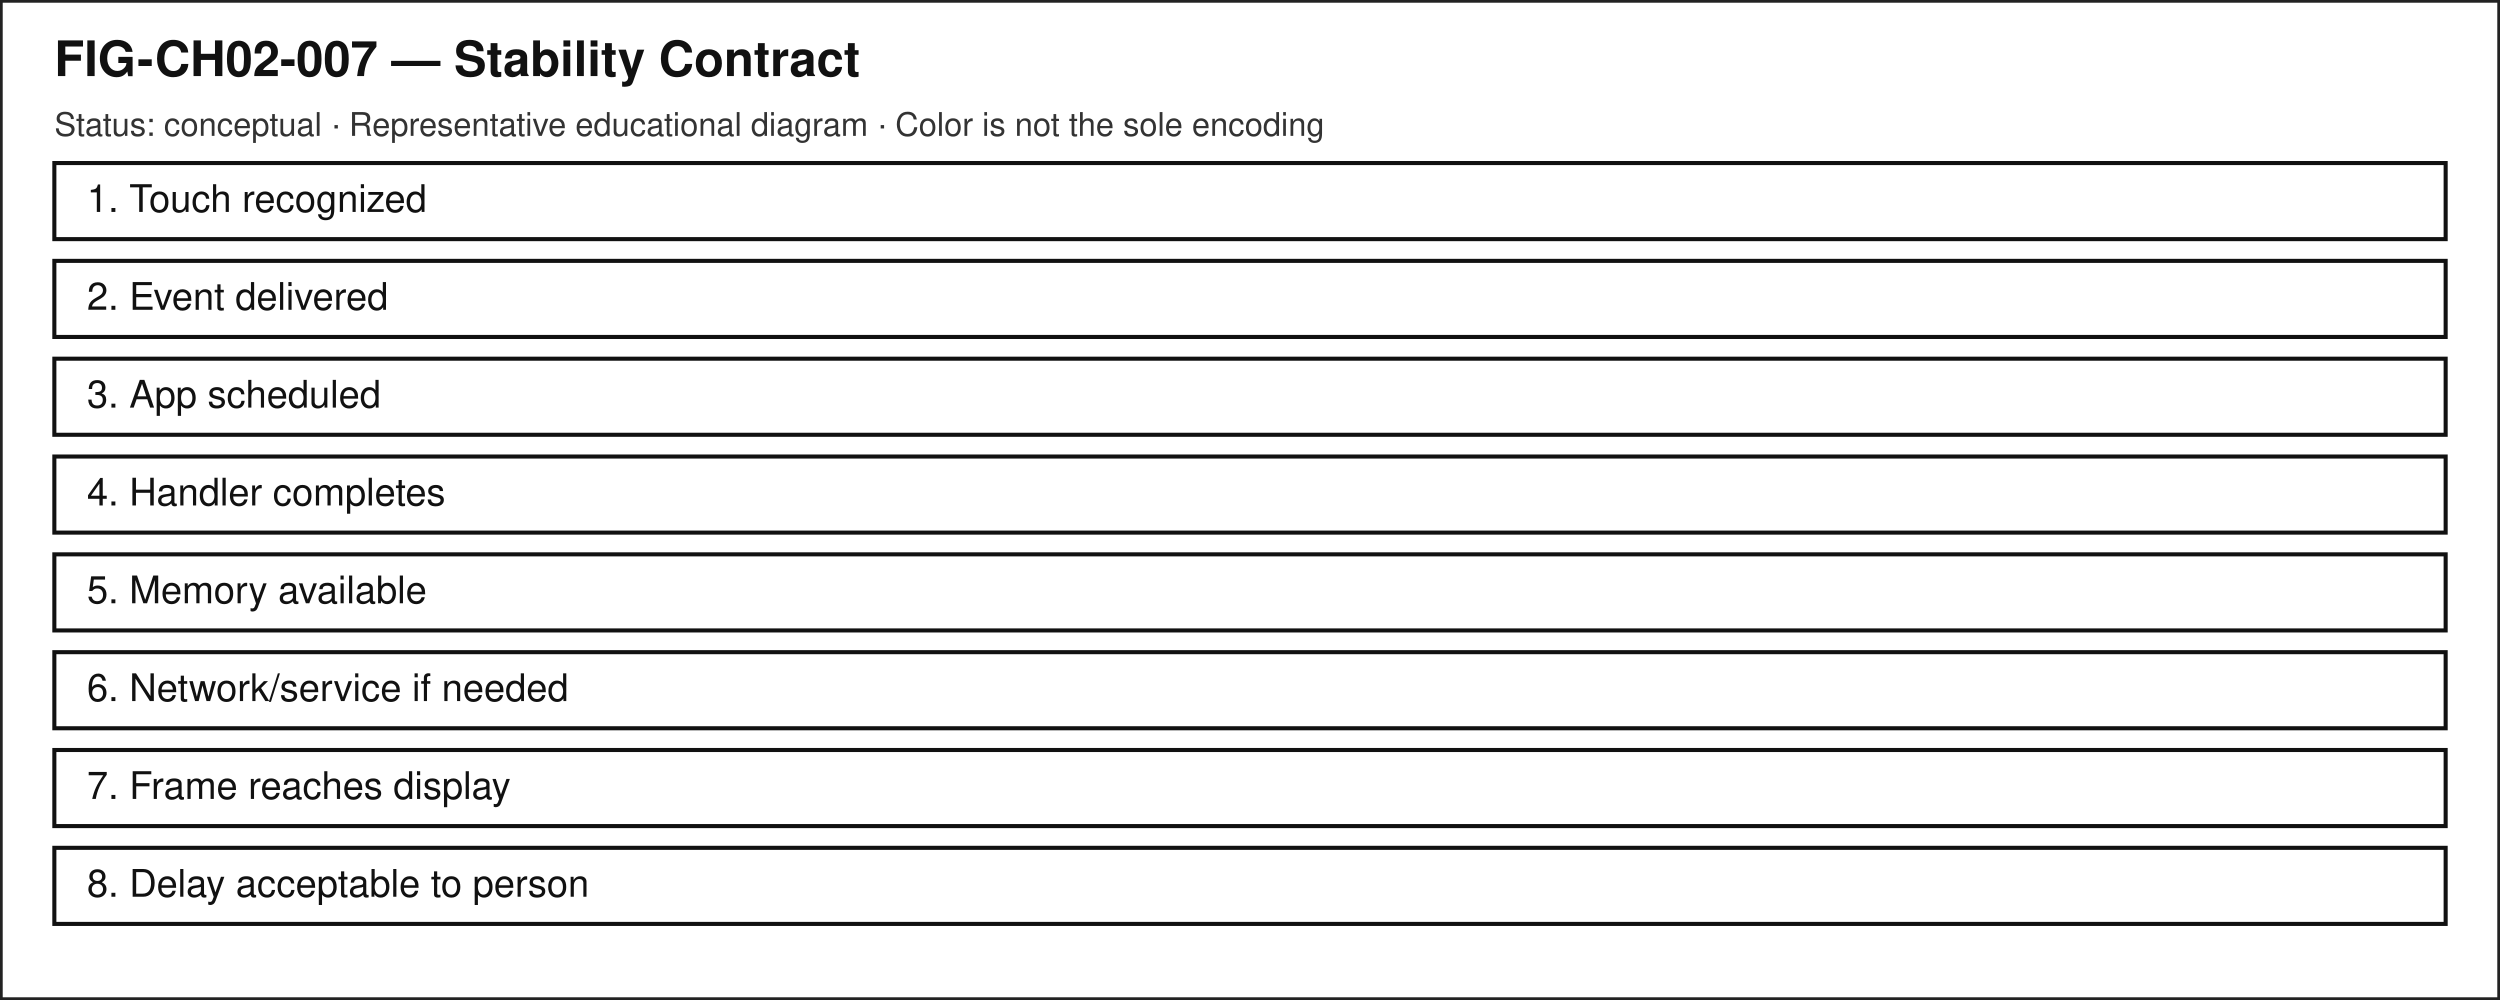
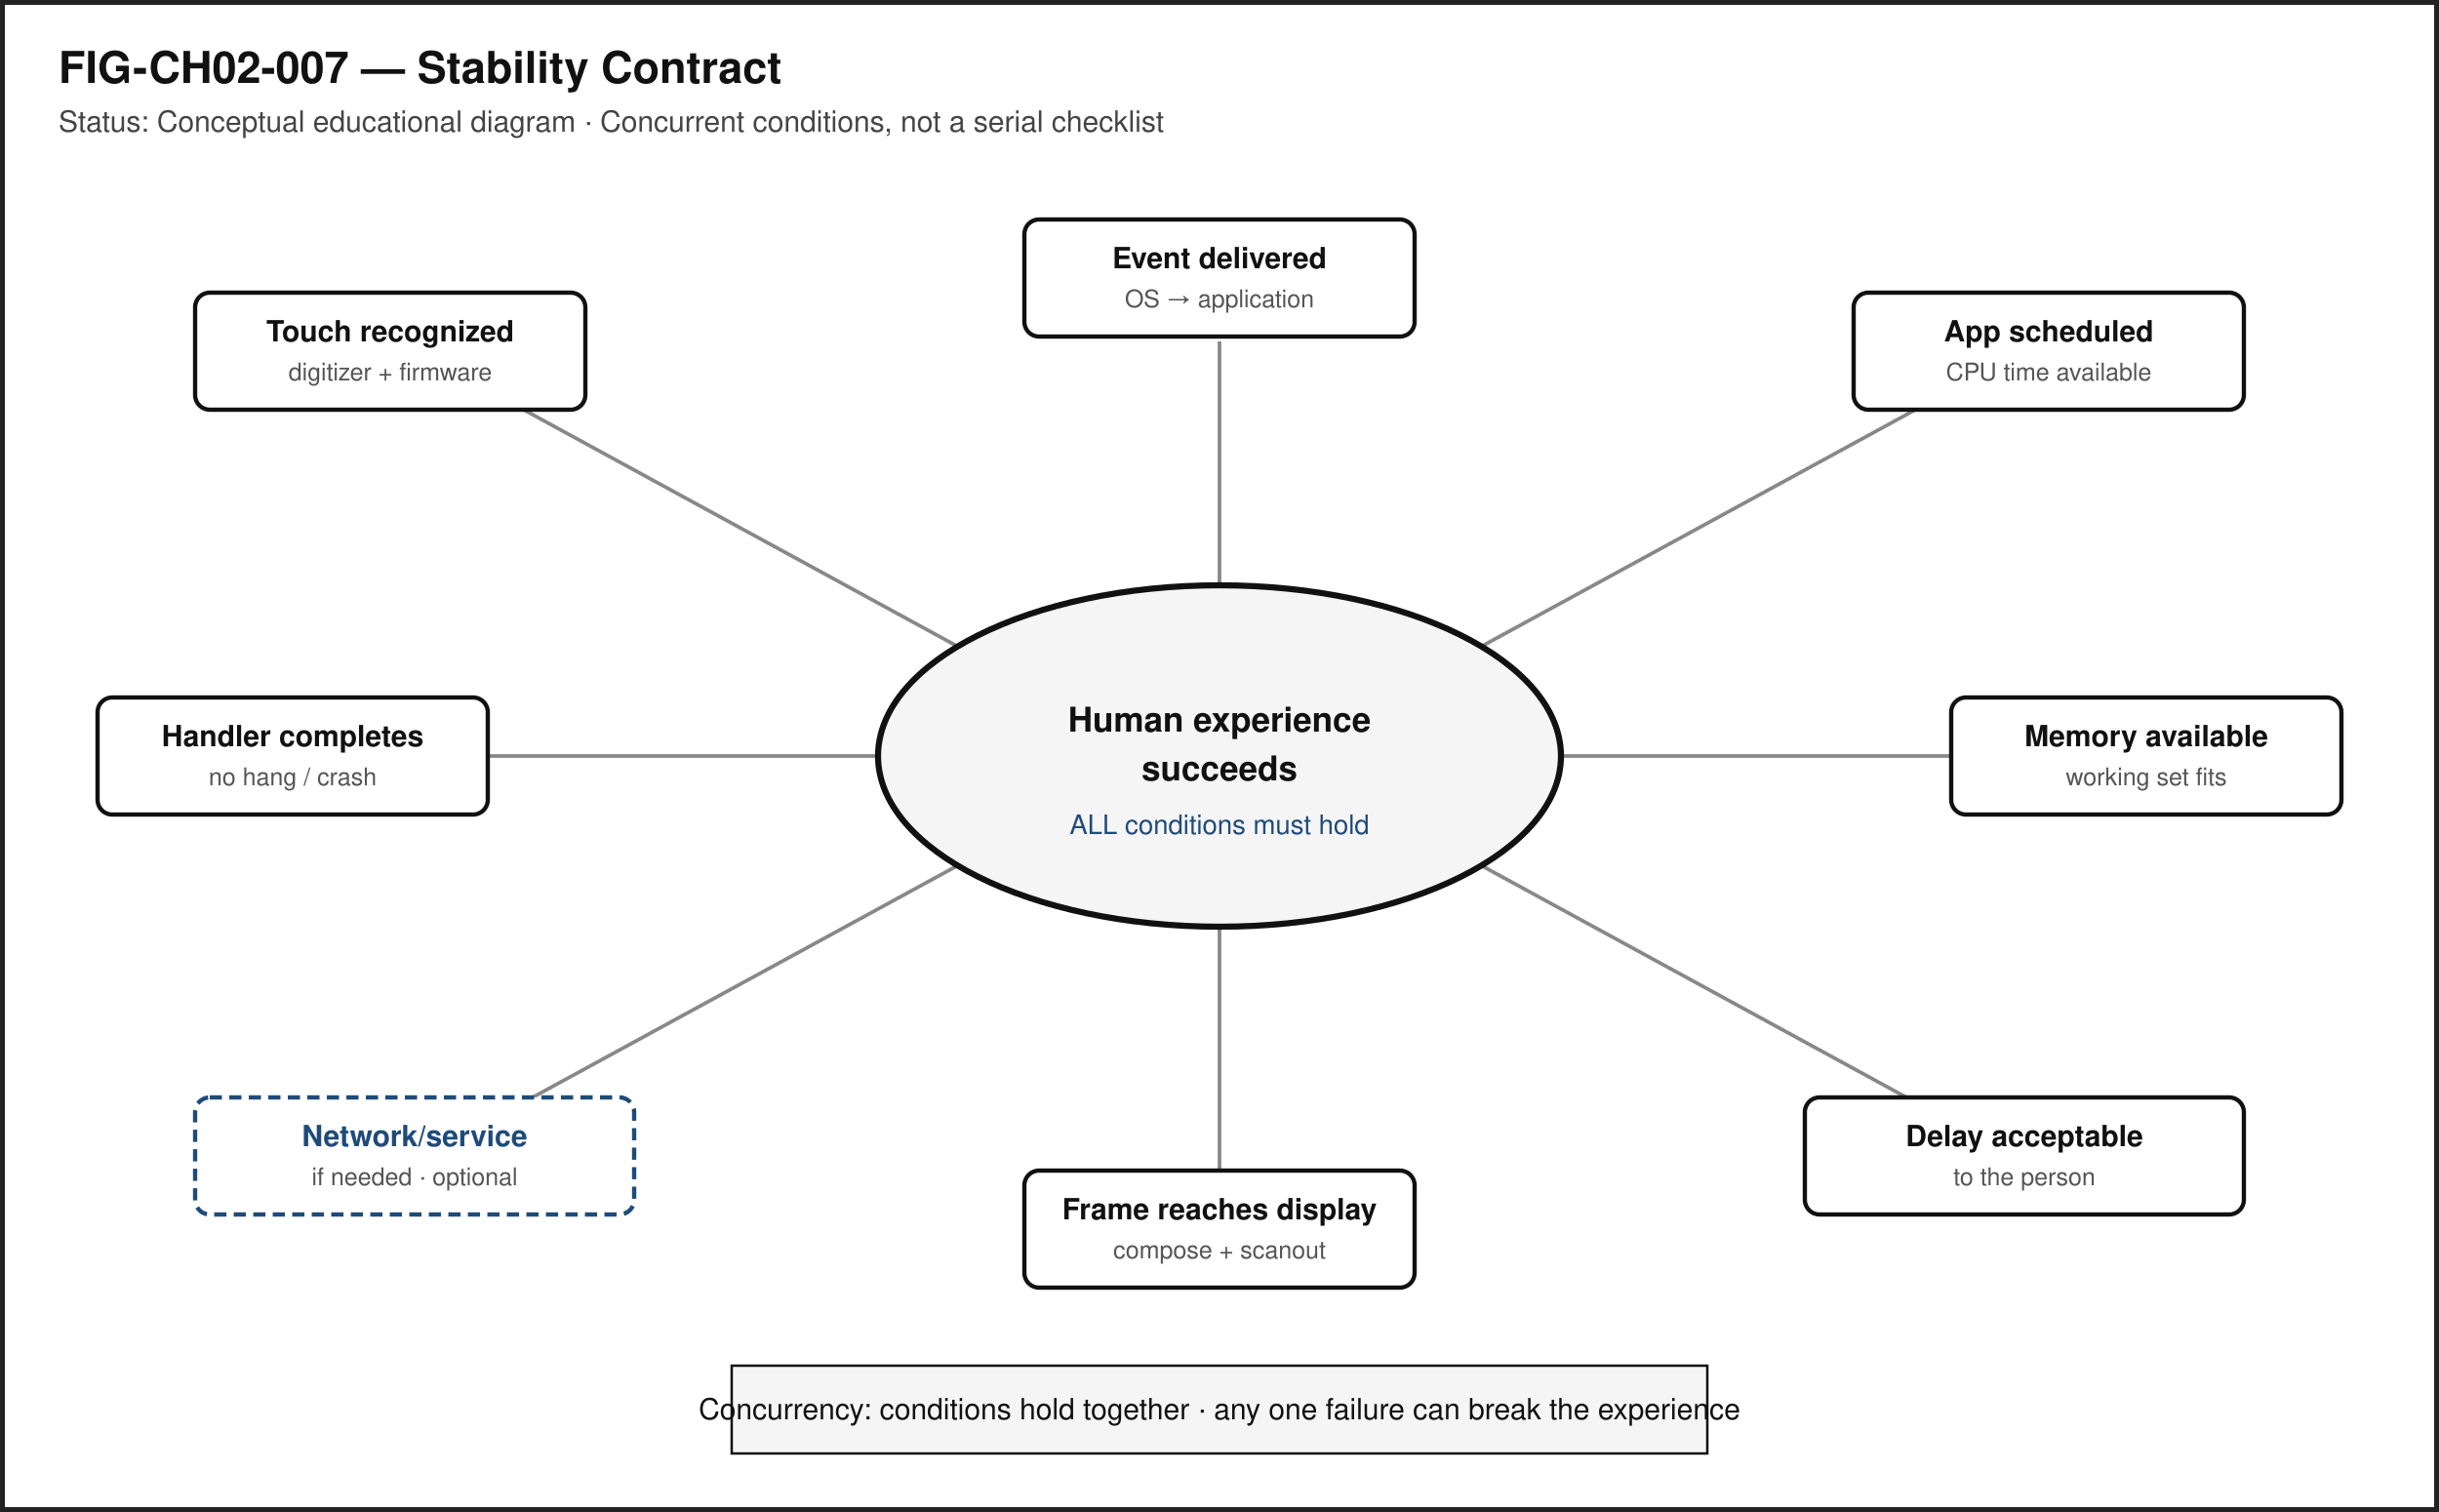
- <svg xmlns="http://www.w3.org/2000/svg" width="920" height="368" role="img" aria-label="Diagram of hidden conditions that must stay good enough for a successful tap experience.">
-   <rect width="100%" height="100%" fill="#ffffff" stroke="#222222" stroke-width="2" />
-   <text x="20" y="28" font-family="Helvetica,Arial,sans-serif" font-size="18" font-weight="bold" fill="#111">FIG-CH02-007 — Stability Contract</text>
-   <text x="20" y="50" font-family="Helvetica,Arial,sans-serif" font-size="12" fill="#333">Status: conceptual · Representative educational diagram · Color is not the sole encoding</text>
-   <rect x="20" y="60" width="880" height="28" fill="none" stroke="#111" stroke-width="1.5" />
-   <text x="32" y="78" font-family="Helvetica,Arial,sans-serif" font-size="14" fill="#111">1. Touch recognized</text>
-   <rect x="20" y="96" width="880" height="28" fill="none" stroke="#111" stroke-width="1.5" />
-   <text x="32" y="114" font-family="Helvetica,Arial,sans-serif" font-size="14" fill="#111">2. Event delivered</text>
-   <rect x="20" y="132" width="880" height="28" fill="none" stroke="#111" stroke-width="1.5" />
-   <text x="32" y="150" font-family="Helvetica,Arial,sans-serif" font-size="14" fill="#111">3. App scheduled</text>
-   <rect x="20" y="168" width="880" height="28" fill="none" stroke="#111" stroke-width="1.5" />
-   <text x="32" y="186" font-family="Helvetica,Arial,sans-serif" font-size="14" fill="#111">4. Handler completes</text>
-   <rect x="20" y="204" width="880" height="28" fill="none" stroke="#111" stroke-width="1.5" />
-   <text x="32" y="222" font-family="Helvetica,Arial,sans-serif" font-size="14" fill="#111">5. Memory available</text>
-   <rect x="20" y="240" width="880" height="28" fill="none" stroke="#111" stroke-width="1.5" />
-   <text x="32" y="258" font-family="Helvetica,Arial,sans-serif" font-size="14" fill="#111">6. Network/service if needed</text>
-   <rect x="20" y="276" width="880" height="28" fill="none" stroke="#111" stroke-width="1.5" />
-   <text x="32" y="294" font-family="Helvetica,Arial,sans-serif" font-size="14" fill="#111">7. Frame reaches display</text>
-   <rect x="20" y="312" width="880" height="28" fill="none" stroke="#111" stroke-width="1.5" />
-   <text x="32" y="330" font-family="Helvetica,Arial,sans-serif" font-size="14" fill="#111">8. Delay acceptable to person</text>
+ <svg xmlns="http://www.w3.org/2000/svg" width="1000" height="620" viewBox="0 0 1000 620" role="img" aria-label="Stability Contract: central Human experience succeeds node connected to eight concurrent condition chips.">
+   <rect width="1000" height="620" fill="#ffffff" />
+   <rect x="1" y="1" width="998" height="618" fill="none" stroke="#222222" stroke-width="2" />
+   <text x="24" y="34" font-family="Helvetica,Arial,sans-serif" font-size="18" font-weight="bold" fill="#111111">FIG-CH02-007 — Stability Contract</text>
+   <text x="24" y="54" font-family="Helvetica,Arial,sans-serif" font-size="12" fill="#444444">Status: Conceptual educational diagram · Concurrent conditions, not a serial checklist</text>
+   <g stroke="#888888" stroke-width="1.5">
+     <line x1="200" y1="160" x2="420" y2="280" />
+     <line x1="500" y1="140" x2="500" y2="240" />
+     <line x1="800" y1="160" x2="580" y2="280" />
+     <line x1="180" y1="310" x2="380" y2="310" />
+     <line x1="820" y1="310" x2="620" y2="310" />
+     <line x1="200" y1="460" x2="420" y2="340" />
+     <line x1="500" y1="480" x2="500" y2="380" />
+     <line x1="800" y1="460" x2="580" y2="340" />
+   </g>
+   <ellipse cx="500" cy="310" rx="140" ry="70" fill="#f5f5f5" stroke="#111111" stroke-width="2.5" />
+   <text x="500" y="300" text-anchor="middle" font-family="Helvetica,Arial,sans-serif" font-size="14" font-weight="bold" fill="#111111">Human experience</text>
+   <text x="500" y="320" text-anchor="middle" font-family="Helvetica,Arial,sans-serif" font-size="14" font-weight="bold" fill="#111111">succeeds</text>
+   <text x="500" y="342" text-anchor="middle" font-family="Helvetica,Arial,sans-serif" font-size="11" fill="#1F4B7A">ALL conditions must hold</text>
+   <rect x="80" y="120" width="160" height="48" rx="6" fill="#ffffff" stroke="#111111" stroke-width="1.75" />
+   <text x="160" y="140" text-anchor="middle" font-family="Helvetica,Arial,sans-serif" font-size="12" font-weight="bold" fill="#111111">Touch recognized</text>
+   <text x="160" y="156" text-anchor="middle" font-family="Helvetica,Arial,sans-serif" font-size="10" fill="#555555">digitizer + firmware</text>
+   <rect x="420" y="90" width="160" height="48" rx="6" fill="#ffffff" stroke="#111111" stroke-width="1.75" />
+   <text x="500" y="110" text-anchor="middle" font-family="Helvetica,Arial,sans-serif" font-size="12" font-weight="bold" fill="#111111">Event delivered</text>
+   <text x="500" y="126" text-anchor="middle" font-family="Helvetica,Arial,sans-serif" font-size="10" fill="#555555">OS → application</text>
+   <rect x="760" y="120" width="160" height="48" rx="6" fill="#ffffff" stroke="#111111" stroke-width="1.75" />
+   <text x="840" y="140" text-anchor="middle" font-family="Helvetica,Arial,sans-serif" font-size="12" font-weight="bold" fill="#111111">App scheduled</text>
+   <text x="840" y="156" text-anchor="middle" font-family="Helvetica,Arial,sans-serif" font-size="10" fill="#555555">CPU time available</text>
+   <rect x="40" y="286" width="160" height="48" rx="6" fill="#ffffff" stroke="#111111" stroke-width="1.75" />
+   <text x="120" y="306" text-anchor="middle" font-family="Helvetica,Arial,sans-serif" font-size="12" font-weight="bold" fill="#111111">Handler completes</text>
+   <text x="120" y="322" text-anchor="middle" font-family="Helvetica,Arial,sans-serif" font-size="10" fill="#555555">no hang / crash</text>
+   <rect x="800" y="286" width="160" height="48" rx="6" fill="#ffffff" stroke="#111111" stroke-width="1.75" />
+   <text x="880" y="306" text-anchor="middle" font-family="Helvetica,Arial,sans-serif" font-size="12" font-weight="bold" fill="#111111">Memory available</text>
+   <text x="880" y="322" text-anchor="middle" font-family="Helvetica,Arial,sans-serif" font-size="10" fill="#555555">working set fits</text>
+   <rect x="80" y="450" width="180" height="48" rx="6" fill="#ffffff" stroke="#1F4B7A" stroke-width="1.75" stroke-dasharray="5 3" />
+   <text x="170" y="470" text-anchor="middle" font-family="Helvetica,Arial,sans-serif" font-size="12" font-weight="bold" fill="#1F4B7A">Network/service</text>
+   <text x="170" y="486" text-anchor="middle" font-family="Helvetica,Arial,sans-serif" font-size="10" fill="#555555">if needed · optional</text>
+   <rect x="420" y="480" width="160" height="48" rx="6" fill="#ffffff" stroke="#111111" stroke-width="1.75" />
+   <text x="500" y="500" text-anchor="middle" font-family="Helvetica,Arial,sans-serif" font-size="12" font-weight="bold" fill="#111111">Frame reaches display</text>
+   <text x="500" y="516" text-anchor="middle" font-family="Helvetica,Arial,sans-serif" font-size="10" fill="#555555">compose + scanout</text>
+   <rect x="740" y="450" width="180" height="48" rx="6" fill="#ffffff" stroke="#111111" stroke-width="1.75" />
+   <text x="830" y="470" text-anchor="middle" font-family="Helvetica,Arial,sans-serif" font-size="12" font-weight="bold" fill="#111111">Delay acceptable</text>
+   <text x="830" y="486" text-anchor="middle" font-family="Helvetica,Arial,sans-serif" font-size="10" fill="#555555">to the person</text>
+   <rect x="300" y="560" width="400" height="36" fill="#f5f5f5" stroke="#111111" stroke-width="1" />
+   <text x="500" y="582" text-anchor="middle" font-family="Helvetica,Arial,sans-serif" font-size="12" fill="#111111">Concurrency: conditions hold together · any one failure can break the experience</text>
</svg>
